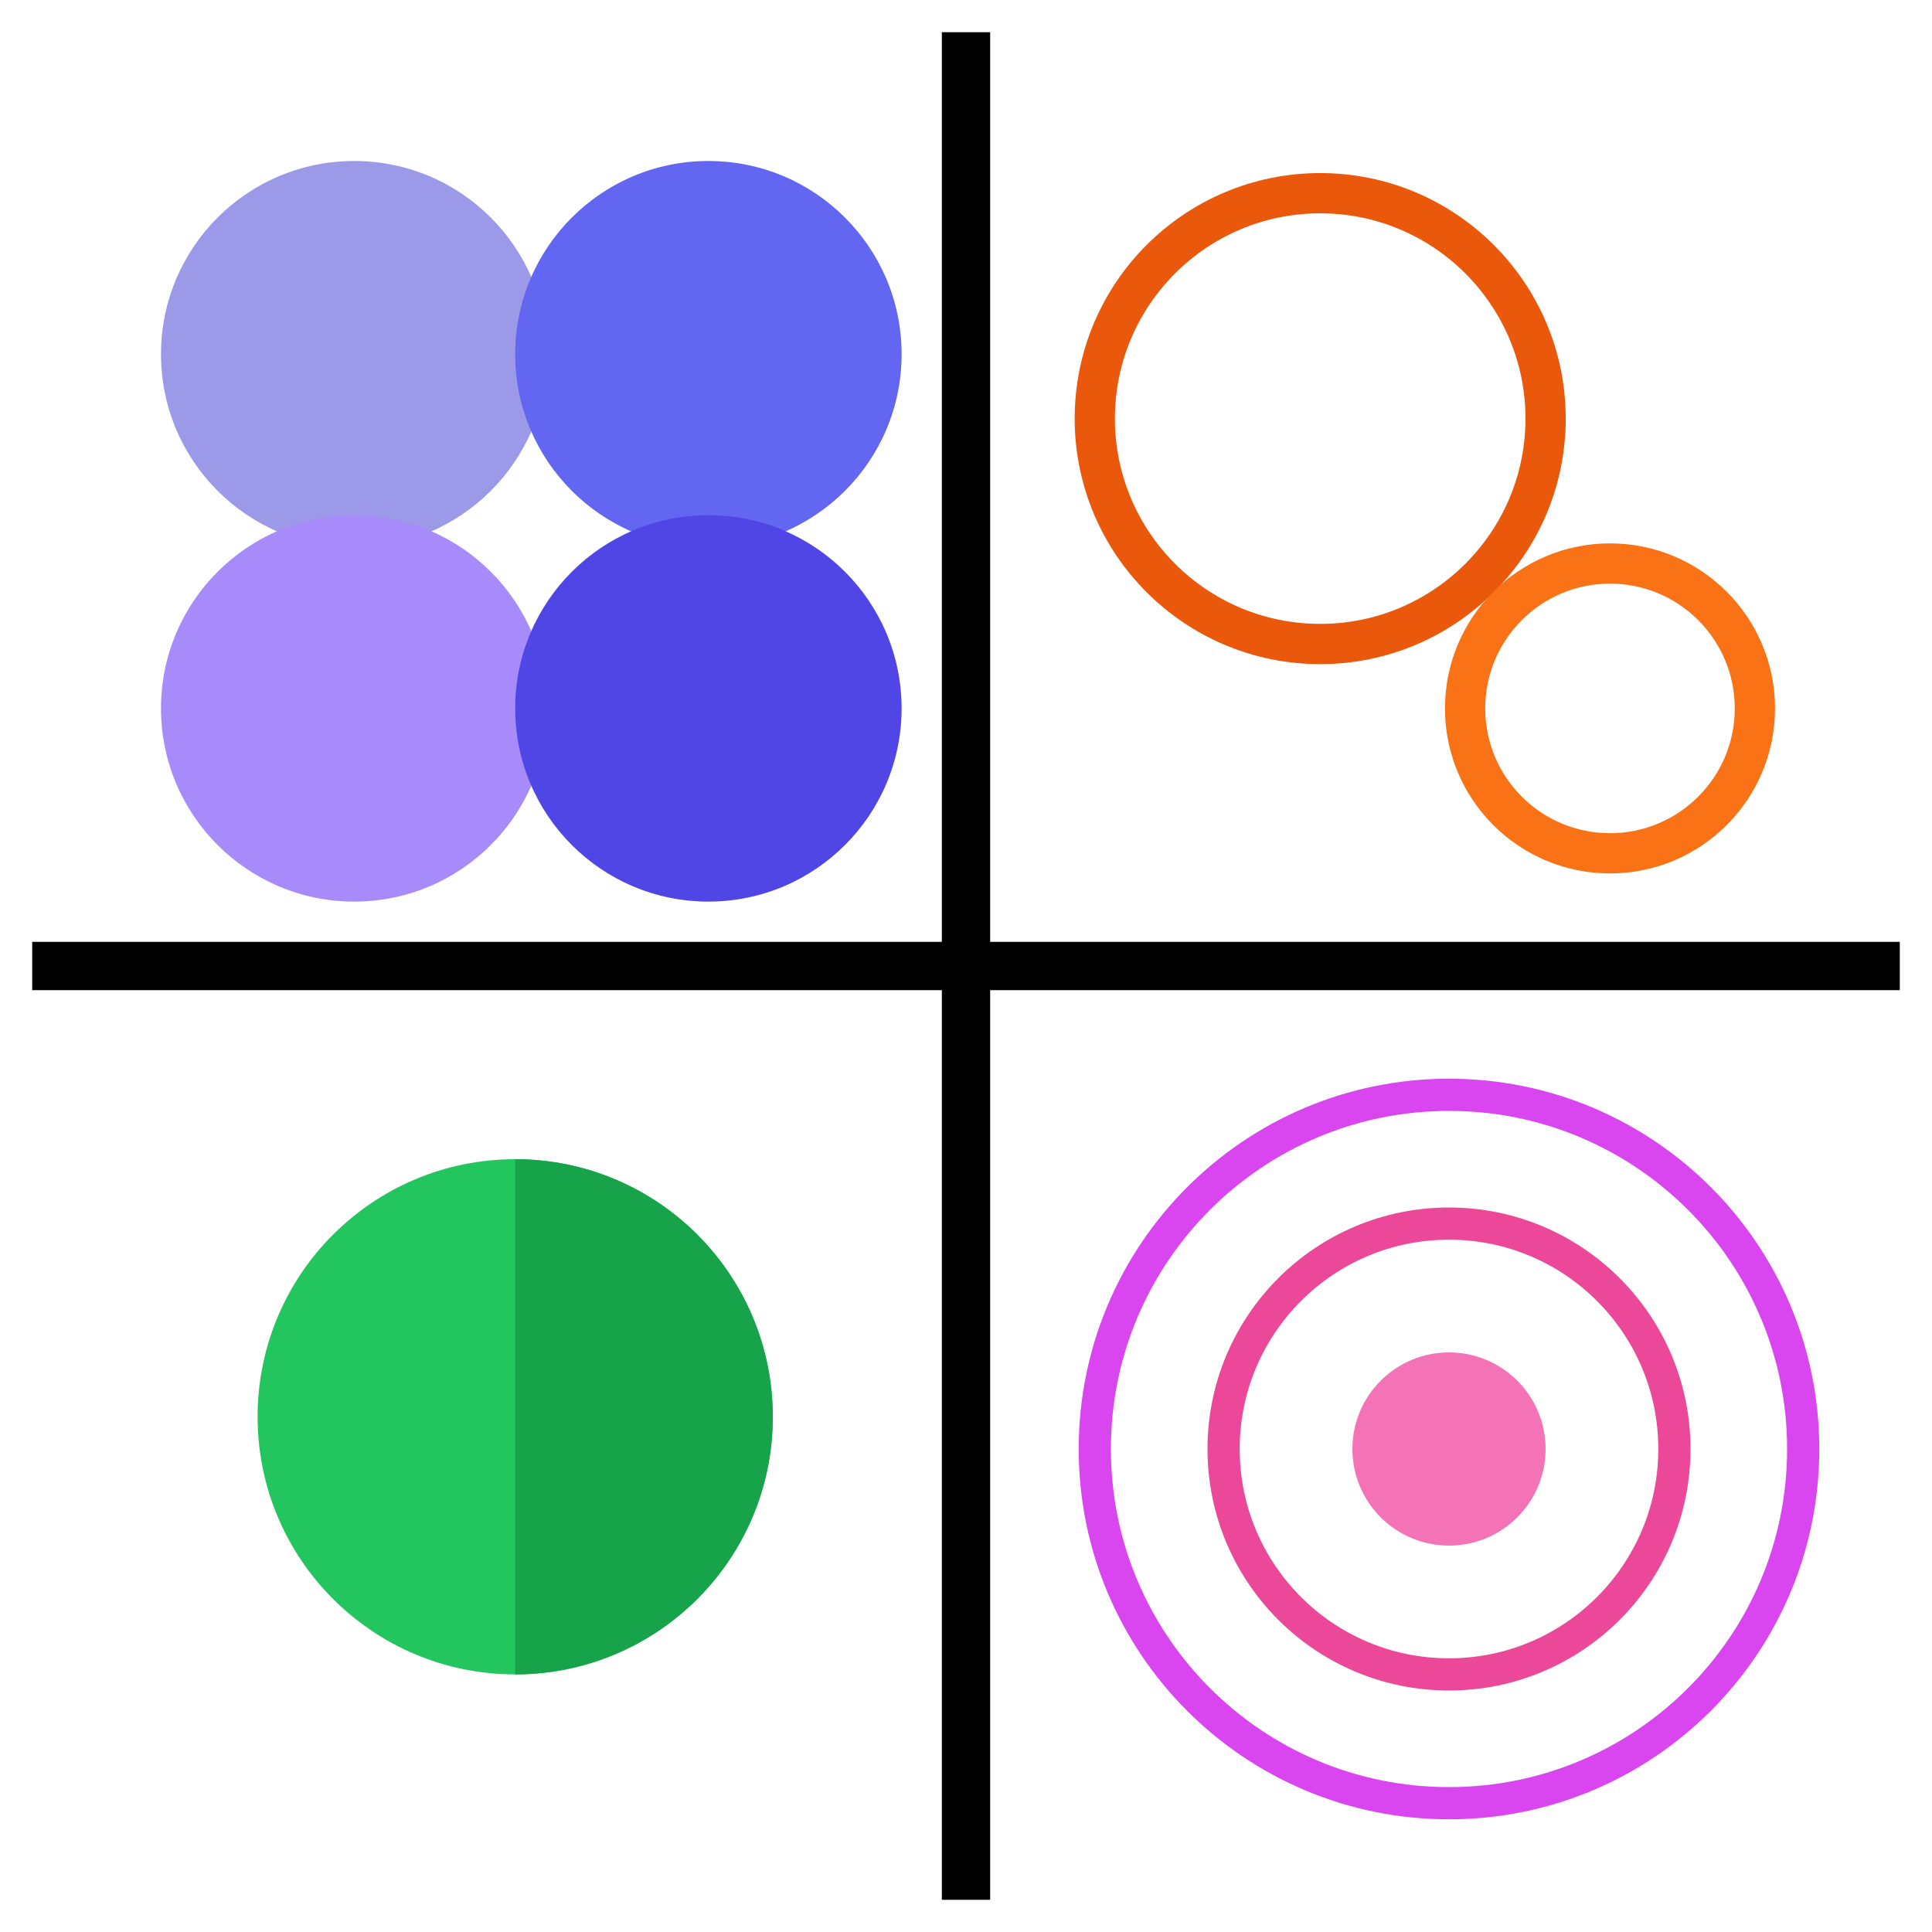
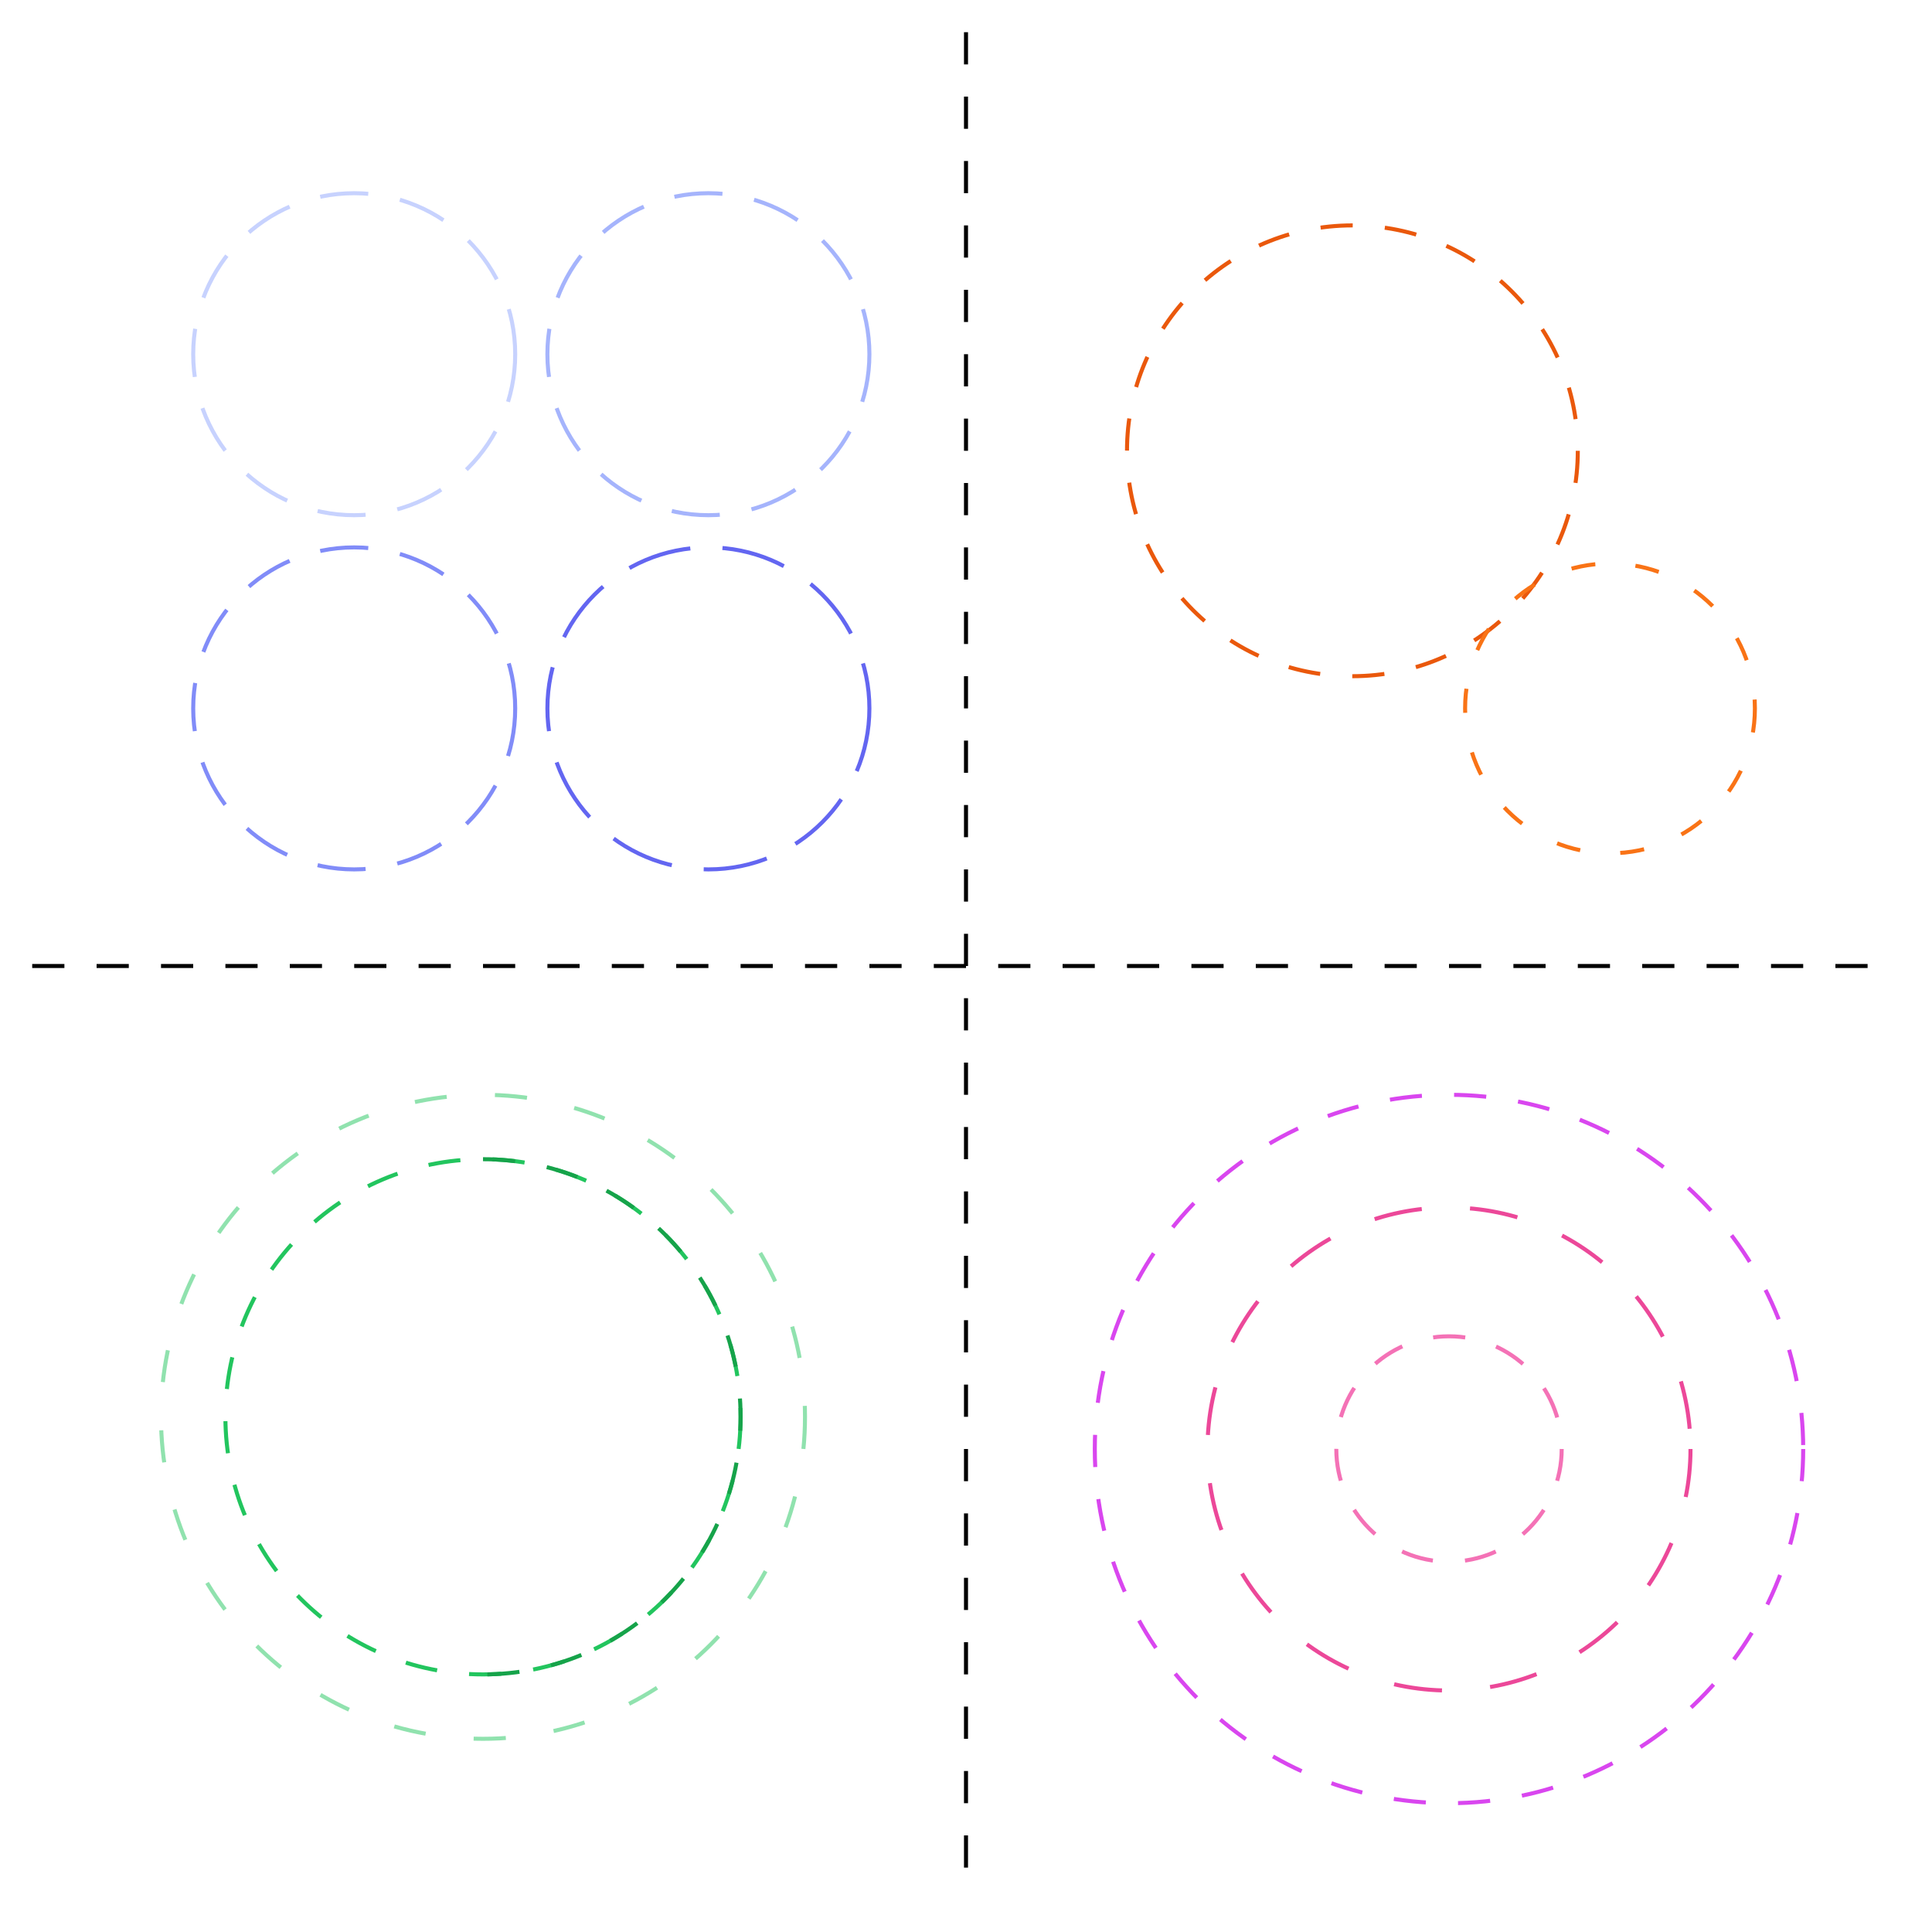
<svg xmlns="http://www.w3.org/2000/svg" viewBox="0 0 120 120" fill="none">
-   <line x1="60" y1="2" x2="60" y2="118" stroke="currentColor" stroke-width="3" />
-   <line x1="2" y1="60" x2="118" y2="60" stroke="currentColor" stroke-width="3" />
-   <circle cx="22" cy="22" r="12" fill="#9b99e8" />
-   <circle cx="44" cy="22" r="12" fill="#6366f1" />
-   <circle cx="22" cy="44" r="12" fill="#a78bfa" />
-   <circle cx="44" cy="44" r="12" fill="#4f46e5" />
-   <circle cx="82" cy="26" r="14" fill="none" stroke="#ea580c" stroke-width="2.5" />
-   <circle cx="100" cy="44" r="9" fill="none" stroke="#f97316" stroke-width="2.5" />
-   <circle cx="32" cy="88" r="16" fill="#22c55e" />
-   <path d="M 32 72 A 16 16 0 0 1 32 104" fill="#16a34a" />
-   <circle cx="90" cy="90" r="22" fill="none" stroke="#d946ef" stroke-width="2" />
-   <circle cx="90" cy="90" r="14" fill="none" stroke="#ec4899" stroke-width="2" />
-   <circle cx="90" cy="90" r="6" fill="#f472b6" />
+   <line x1="60" y1="2" x2="60" y2="118" stroke="currentColor" stroke-width="0.25" stroke-dasharray="2 2" />
+   <line x1="2" y1="60" x2="118" y2="60" stroke="currentColor" stroke-width="0.25" stroke-dasharray="2 2" />
+   <circle cx="22" cy="22" r="10" stroke="#c7d2fe" stroke-width="0.25" stroke-dasharray="3 2" />
+   <circle cx="44" cy="22" r="10" stroke="#a5b4fc" stroke-width="0.25" stroke-dasharray="3 2" />
+   <circle cx="22" cy="44" r="10" stroke="#818cf8" stroke-width="0.25" stroke-dasharray="3 2" />
+   <circle cx="44" cy="44" r="10" stroke="#6366f1" stroke-width="0.25" stroke-dasharray="4 2" />
+   <circle cx="84" cy="28" r="14" stroke="#ea580c" stroke-width="0.25" stroke-dasharray="2 2" />
+   <circle cx="100" cy="44" r="9" stroke="#f97316" stroke-width="0.25" stroke-dasharray="1.5 2.5" />
+   <circle cx="30" cy="88" r="16" stroke="#22c55e" stroke-width="0.25" stroke-dasharray="2 2" />
+   <path d="M 30 72 A 16 16 0 0 1 30 104" stroke="#16a34a" stroke-width="0.25" stroke-dasharray="2 2" />
+   <circle cx="30" cy="88" r="20" stroke="#22c55e" stroke-width="0.25" stroke-dasharray="2 3" opacity="0.5" />
+   <circle cx="90" cy="90" r="22" stroke="#d946ef" stroke-width="0.25" stroke-dasharray="2 2" />
+   <circle cx="90" cy="90" r="15" stroke="#ec4899" stroke-width="0.25" stroke-dasharray="3 3" />
+   <circle cx="90" cy="90" r="7" stroke="#f472b6" stroke-width="0.25" stroke-dasharray="2 2" />
</svg>
